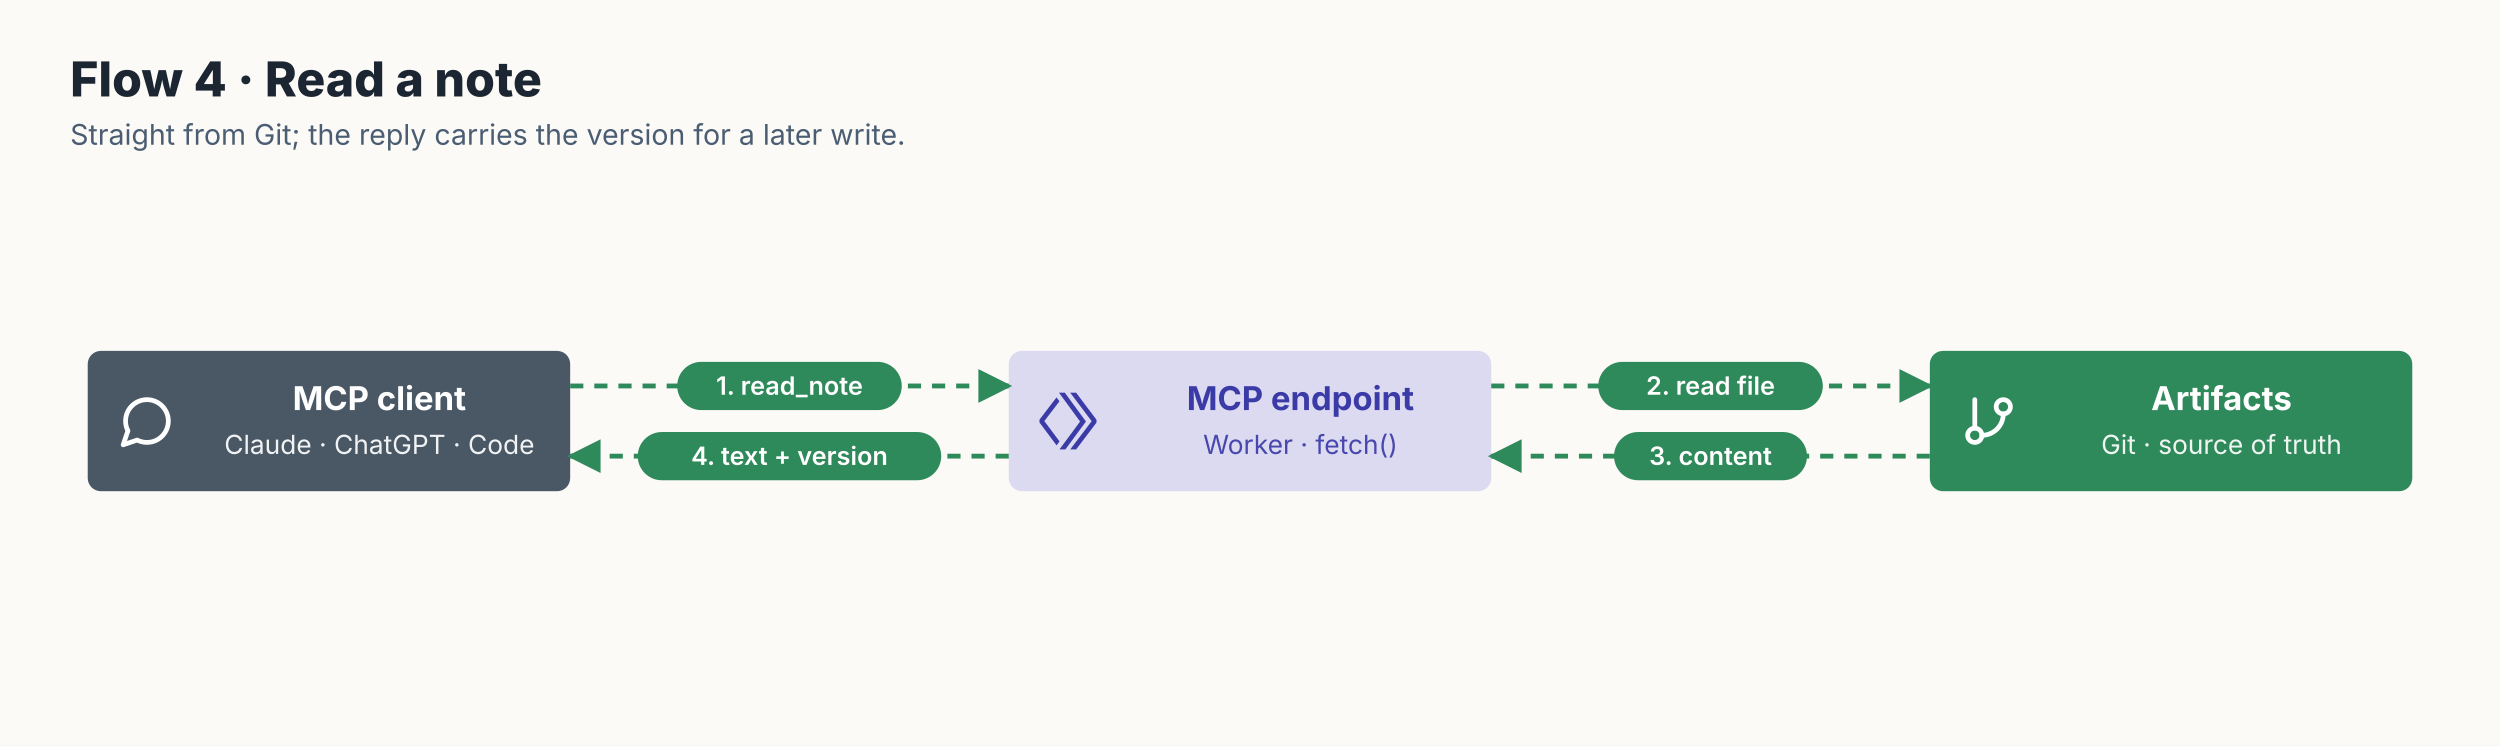
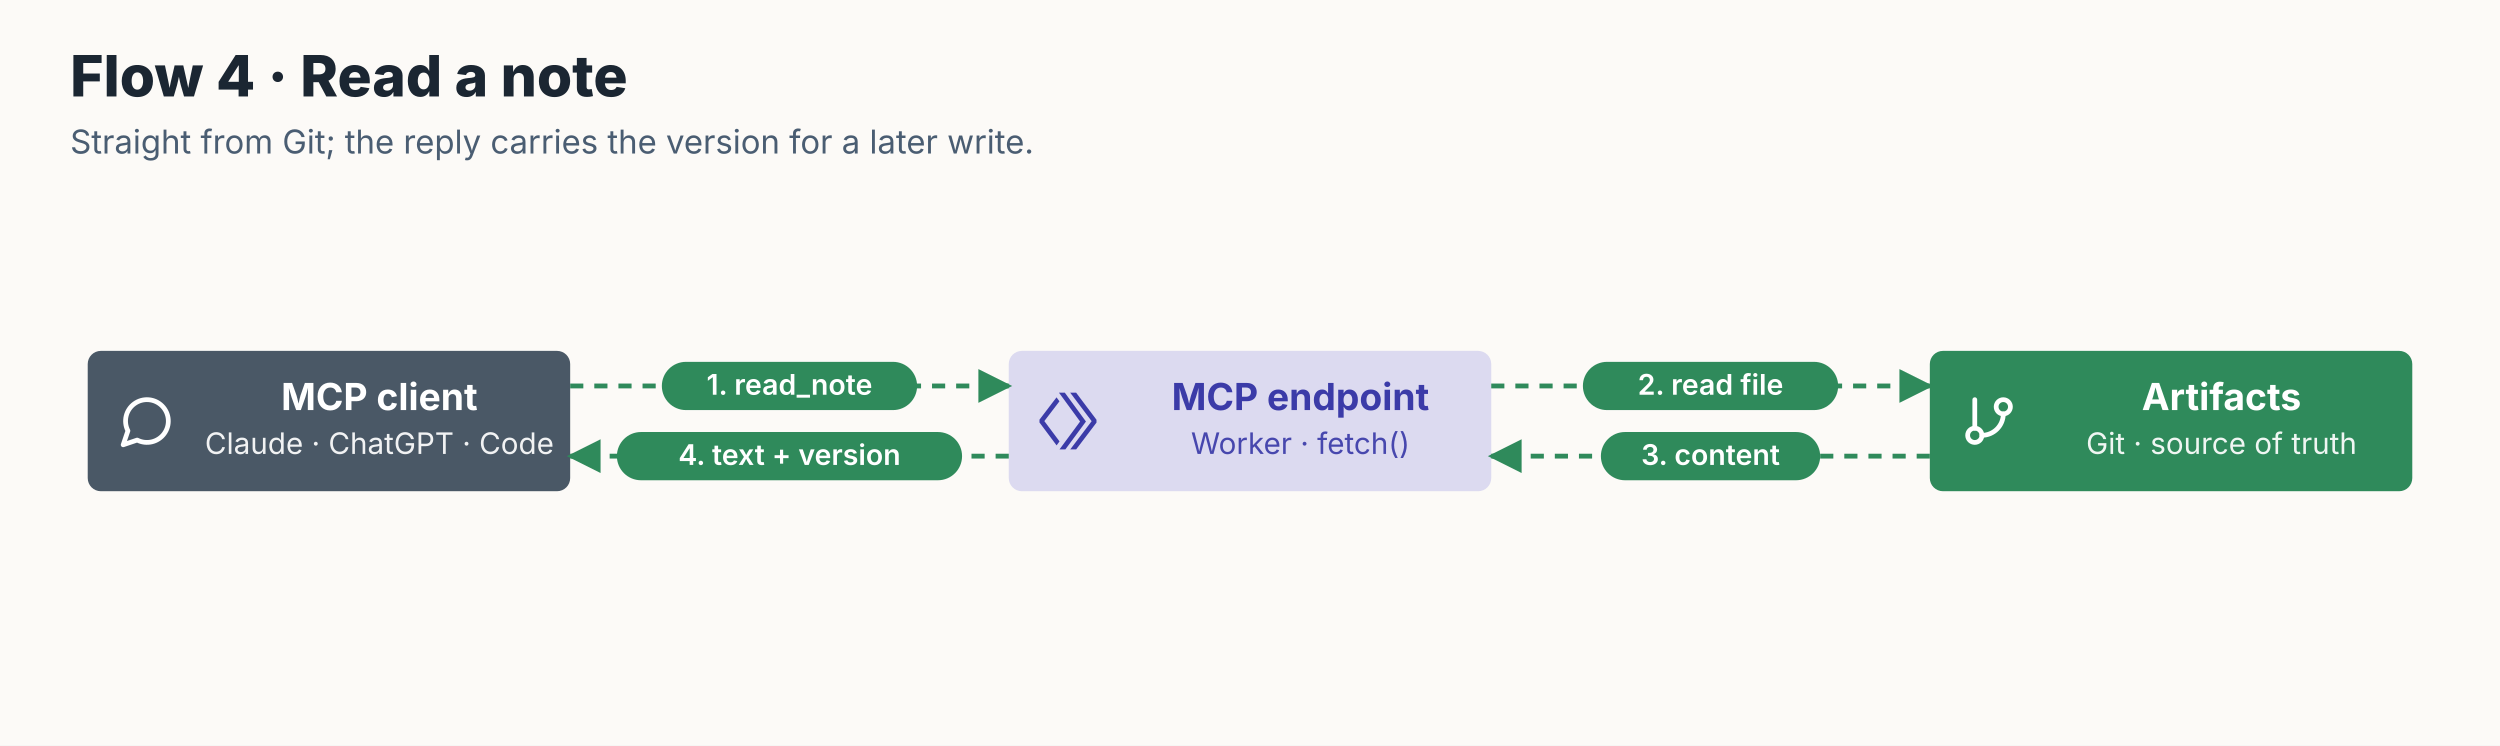
<svg xmlns="http://www.w3.org/2000/svg" viewBox="0 0 1140 340" width="1140" height="340" font-family="Onest, Inter, system-ui, sans-serif">
  <defs>
    <marker id="m" viewBox="0 0 10 10" refX="9" refY="5" markerWidth="8" markerHeight="8" orient="auto-start-reverse">
      <path d="M0,0 L10,5 L0,10 z" fill="#677A8E" />
    </marker>
    <marker id="m-auth" viewBox="0 0 10 10" refX="9" refY="5" markerWidth="7" markerHeight="7" orient="auto-start-reverse">
      <path d="M0,0 L10,5 L0,10 z" fill="#677A8E" />
    </marker>
    <marker id="m-write" viewBox="0 0 10 10" refX="9" refY="5" markerWidth="7" markerHeight="7" orient="auto-start-reverse">
      <path d="M0,0 L10,5 L0,10 z" fill="#5B5BD6" />
    </marker>
    <marker id="m-index" viewBox="0 0 10 10" refX="9" refY="5" markerWidth="7" markerHeight="7" orient="auto-start-reverse">
      <path d="M0,0 L10,5 L0,10 z" fill="#E08A3C" />
    </marker>
    <marker id="m-read" viewBox="0 0 10 10" refX="9" refY="5" markerWidth="7" markerHeight="7" orient="auto-start-reverse">
      <path d="M0,0 L10,5 L0,10 z" fill="#2F8A5B" />
    </marker>
    <marker id="m-fail" viewBox="0 0 10 10" refX="9" refY="5" markerWidth="7" markerHeight="7" orient="auto-start-reverse">
      <path d="M0,0 L10,5 L0,10 z" fill="#D1495B" />
    </marker>
    <marker id="ms" viewBox="0 0 10 10" refX="9" refY="5" markerWidth="8" markerHeight="8" orient="auto-start-reverse">
      <path d="M0,0 L10,5 L0,10 z" fill="#677A8E" />
    </marker>
-     <style>.t{fill:#fff;font-size:15px;font-weight:700}.s{fill:#fff;font-size:12px;opacity:.92}.c{fill:#4A5D72;font-size:12px}
- .a{fill:none;stroke:#677A8E;stroke-width:1.6;stroke-dasharray:6 5}.p{fill:#fff;font-size:11.5px;font-weight:600}
- .h{fill:#1B2632;font-size:22px;font-weight:800}.hs{fill:#4A5D72;font-size:13px}.g{fill:none;stroke:#E6D5C1;stroke-width:1.5;stroke-dasharray:2 4}.gl{fill:#8C6A43;font-size:12px;font-weight:600}.lg{fill:#1B2632;font-size:13px;font-weight:600}.ft{font-size:12px;font-weight:700;letter-spacing:.06em}</style>
+     <style>.t{fill:#fff;font-size:17px;font-weight:700}.s{fill:#fff;font-size:13.5px;opacity:.92}.c{fill:#4A5D72;font-size:14px}
+ .a{fill:none;stroke:#677A8E;stroke-width:1.6;stroke-dasharray:6 5}.p{fill:#fff;font-size:13px;font-weight:600}
+ .h{fill:#1B2632;font-size:26px;font-weight:800}.hs{fill:#4A5D72;font-size:15px}.g{fill:none;stroke:#E6D5C1;stroke-width:1.5;stroke-dasharray:2 4}.gl{fill:#8C6A43;font-size:13.5px;font-weight:600}.lg{fill:#1B2632;font-size:13px;font-weight:600}.ft{font-size:12px;font-weight:700;letter-spacing:.06em}</style>
  </defs>
  <rect width="100%" height="100%" fill="#FCFAF7" />
  <text x="32" y="44" class="h">Flow 4 · Read a note</text>
-   <text x="32" y="66" class="hs">Straight from Git; the reply carries the version for a later write.</text>
+   <text x="32" y="70" class="hs">Straight from Git; the reply carries the version for a later write.</text>
  <rect x="40" y="160" width="220" height="64" rx="6" fill="#4A5866" />
  <g transform="translate(54,179) scale(1.083333)" fill="none" stroke="#fff" stroke-width="2" stroke-linecap="round" stroke-linejoin="round">
    <path d="M7.9 20A9 9 0 1 0 4 16.1L2 22z" />
  </g>
  <text x="173.0" y="187" text-anchor="middle" class="t" style="fill:#fff">MCP client</text>
  <text x="173.0" y="207" text-anchor="middle" class="s" style="fill:#fff">Claude · ChatGPT · Code</text>
  <rect x="460" y="160" width="220" height="64" rx="6" fill="#5B5BD6" fill-opacity="0.2" />
  <path transform="translate(474,179) scale(1.083333)" d="m8.213.063 8.879 12.136-8.67 11.739h2.476l8.665-11.735-8.89-12.14Zm4.728 0 9.02 11.992-9.018 11.883h2.496L24 12.656v-1.199L15.434.063ZM7.178 2.02.01 11.398l-.01 1.2 7.203 9.644 1.238-1.676-6.396-8.556 6.361-8.313Z" fill="#3B3BA8" />
  <text x="593.0" y="187" text-anchor="middle" class="t" style="fill:#3B3BA8">MCP endpoint</text>
  <text x="593.0" y="207" text-anchor="middle" class="s" style="fill:#3B3BA8">Worker · fetch()</text>
  <rect x="880" y="160" width="220" height="64" rx="6" fill="#2F8A5B" />
  <g transform="translate(894,179) scale(1.083333)" fill="none" stroke="#fff" stroke-width="2" stroke-linecap="round" stroke-linejoin="round">
    <path d="M6 3v12" />
    <circle cx="18" cy="6" r="3" />
    <circle cx="6" cy="18" r="3" />
    <path d="M18 9a9 9 0 0 1-9 9" />
  </g>
  <text x="1013.0" y="187" text-anchor="middle" class="t" style="fill:#fff">Artifacts</text>
  <text x="1013.0" y="207" text-anchor="middle" class="s" style="fill:#fff">Git · source of truth</text>
  <path d="M260,176 L460,176" class="a" style="stroke:#2F8A5B;stroke-width:2.2" marker-end="url(#m-read)" />
-   <rect x="308.8" y="165.0" width="102.4" height="22" rx="11" fill="#2F8A5B" />
+   <rect x="301.8" y="165.0" width="116.4" height="22" rx="11" fill="#2F8A5B" />
  <text x="360.0" y="180.0" text-anchor="middle" class="p">1. read_note</text>
  <path d="M680,176 L880,176" class="a" style="stroke:#2F8A5B;stroke-width:2.2" marker-end="url(#m-read)" />
-   <rect x="728.8" y="165.0" width="102.4" height="22" rx="11" fill="#2F8A5B" />
+   <rect x="721.8" y="165.0" width="116.4" height="22" rx="11" fill="#2F8A5B" />
  <text x="780.0" y="180.0" text-anchor="middle" class="p">2. read file</text>
  <path d="M880,208 L680,208" class="a" style="stroke:#2F8A5B;stroke-width:2.2" marker-end="url(#m-read)" />
-   <rect x="736.0" y="197.0" width="88.0" height="22" rx="11" fill="#2F8A5B" />
+   <rect x="730.0" y="197.0" width="100.0" height="22" rx="11" fill="#2F8A5B" />
  <text x="780.0" y="212.0" text-anchor="middle" class="p">3. content</text>
  <path d="M460,208 L260,208" class="a" style="stroke:#2F8A5B;stroke-width:2.2" marker-end="url(#m-read)" />
-   <rect x="290.8" y="197.0" width="138.4" height="22" rx="11" fill="#2F8A5B" />
+   <rect x="281.3" y="197.0" width="157.4" height="22" rx="11" fill="#2F8A5B" />
  <text x="360.0" y="212.0" text-anchor="middle" class="p">4. text + version</text>
</svg>
